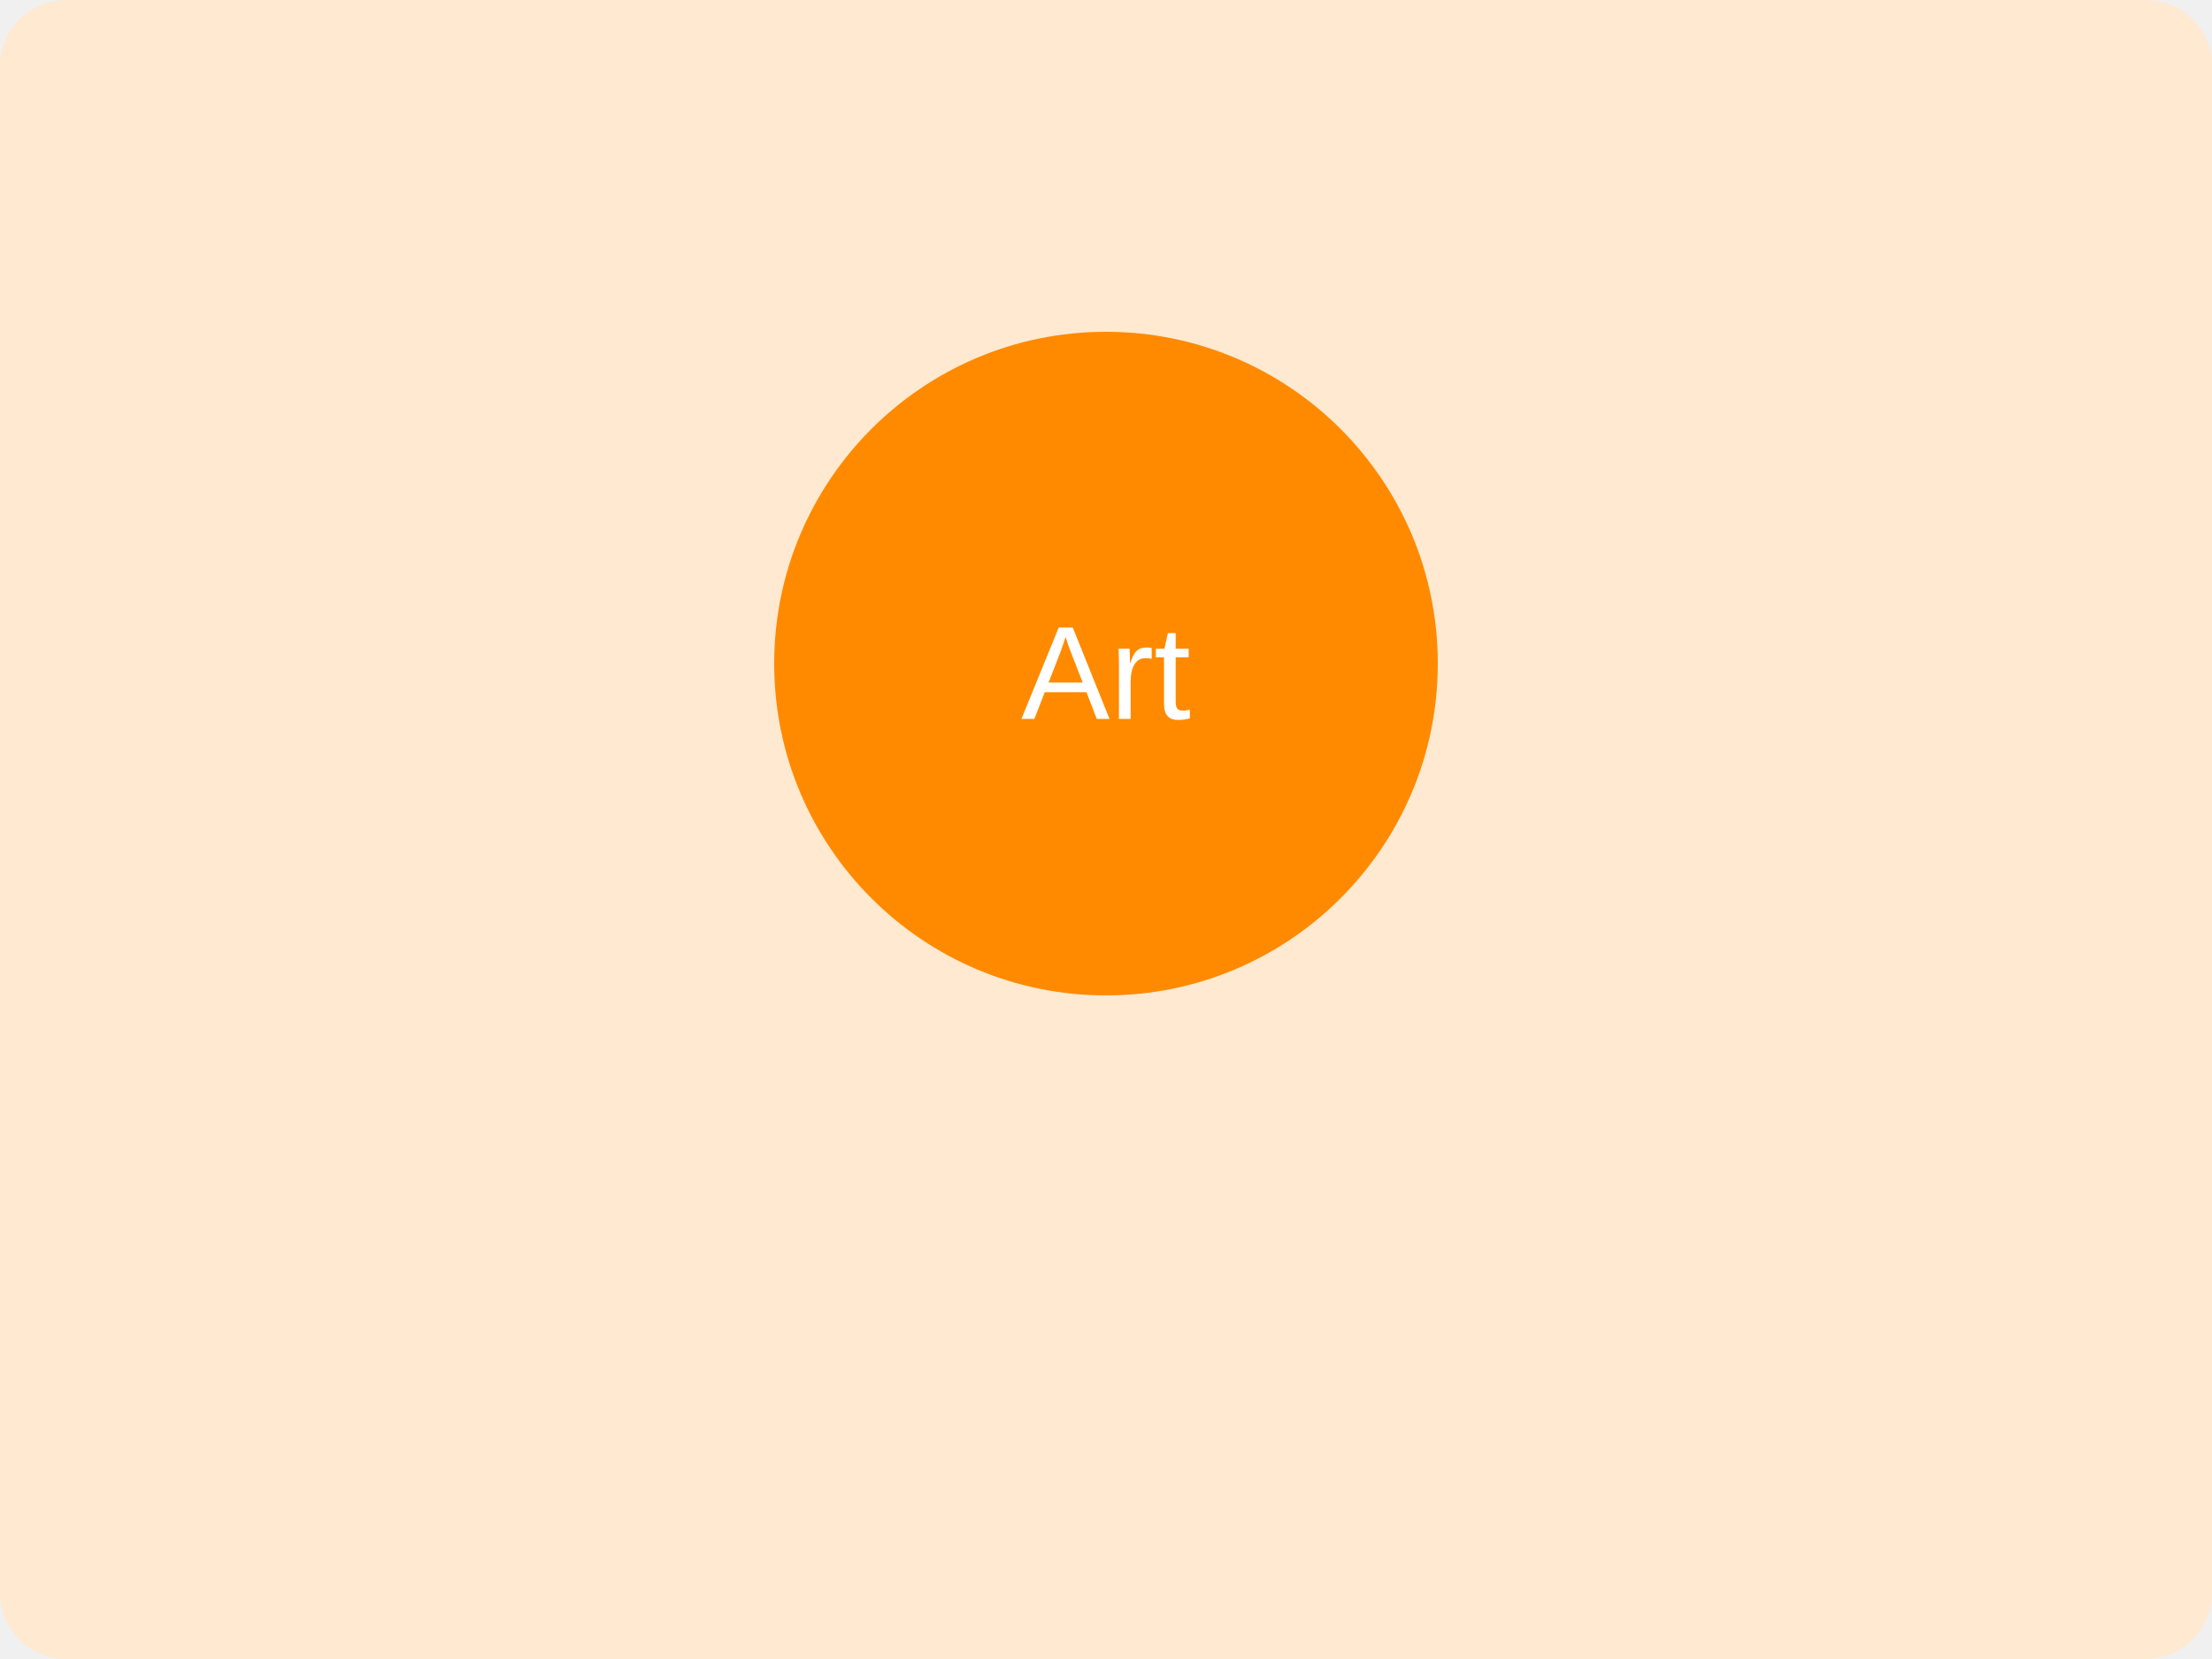
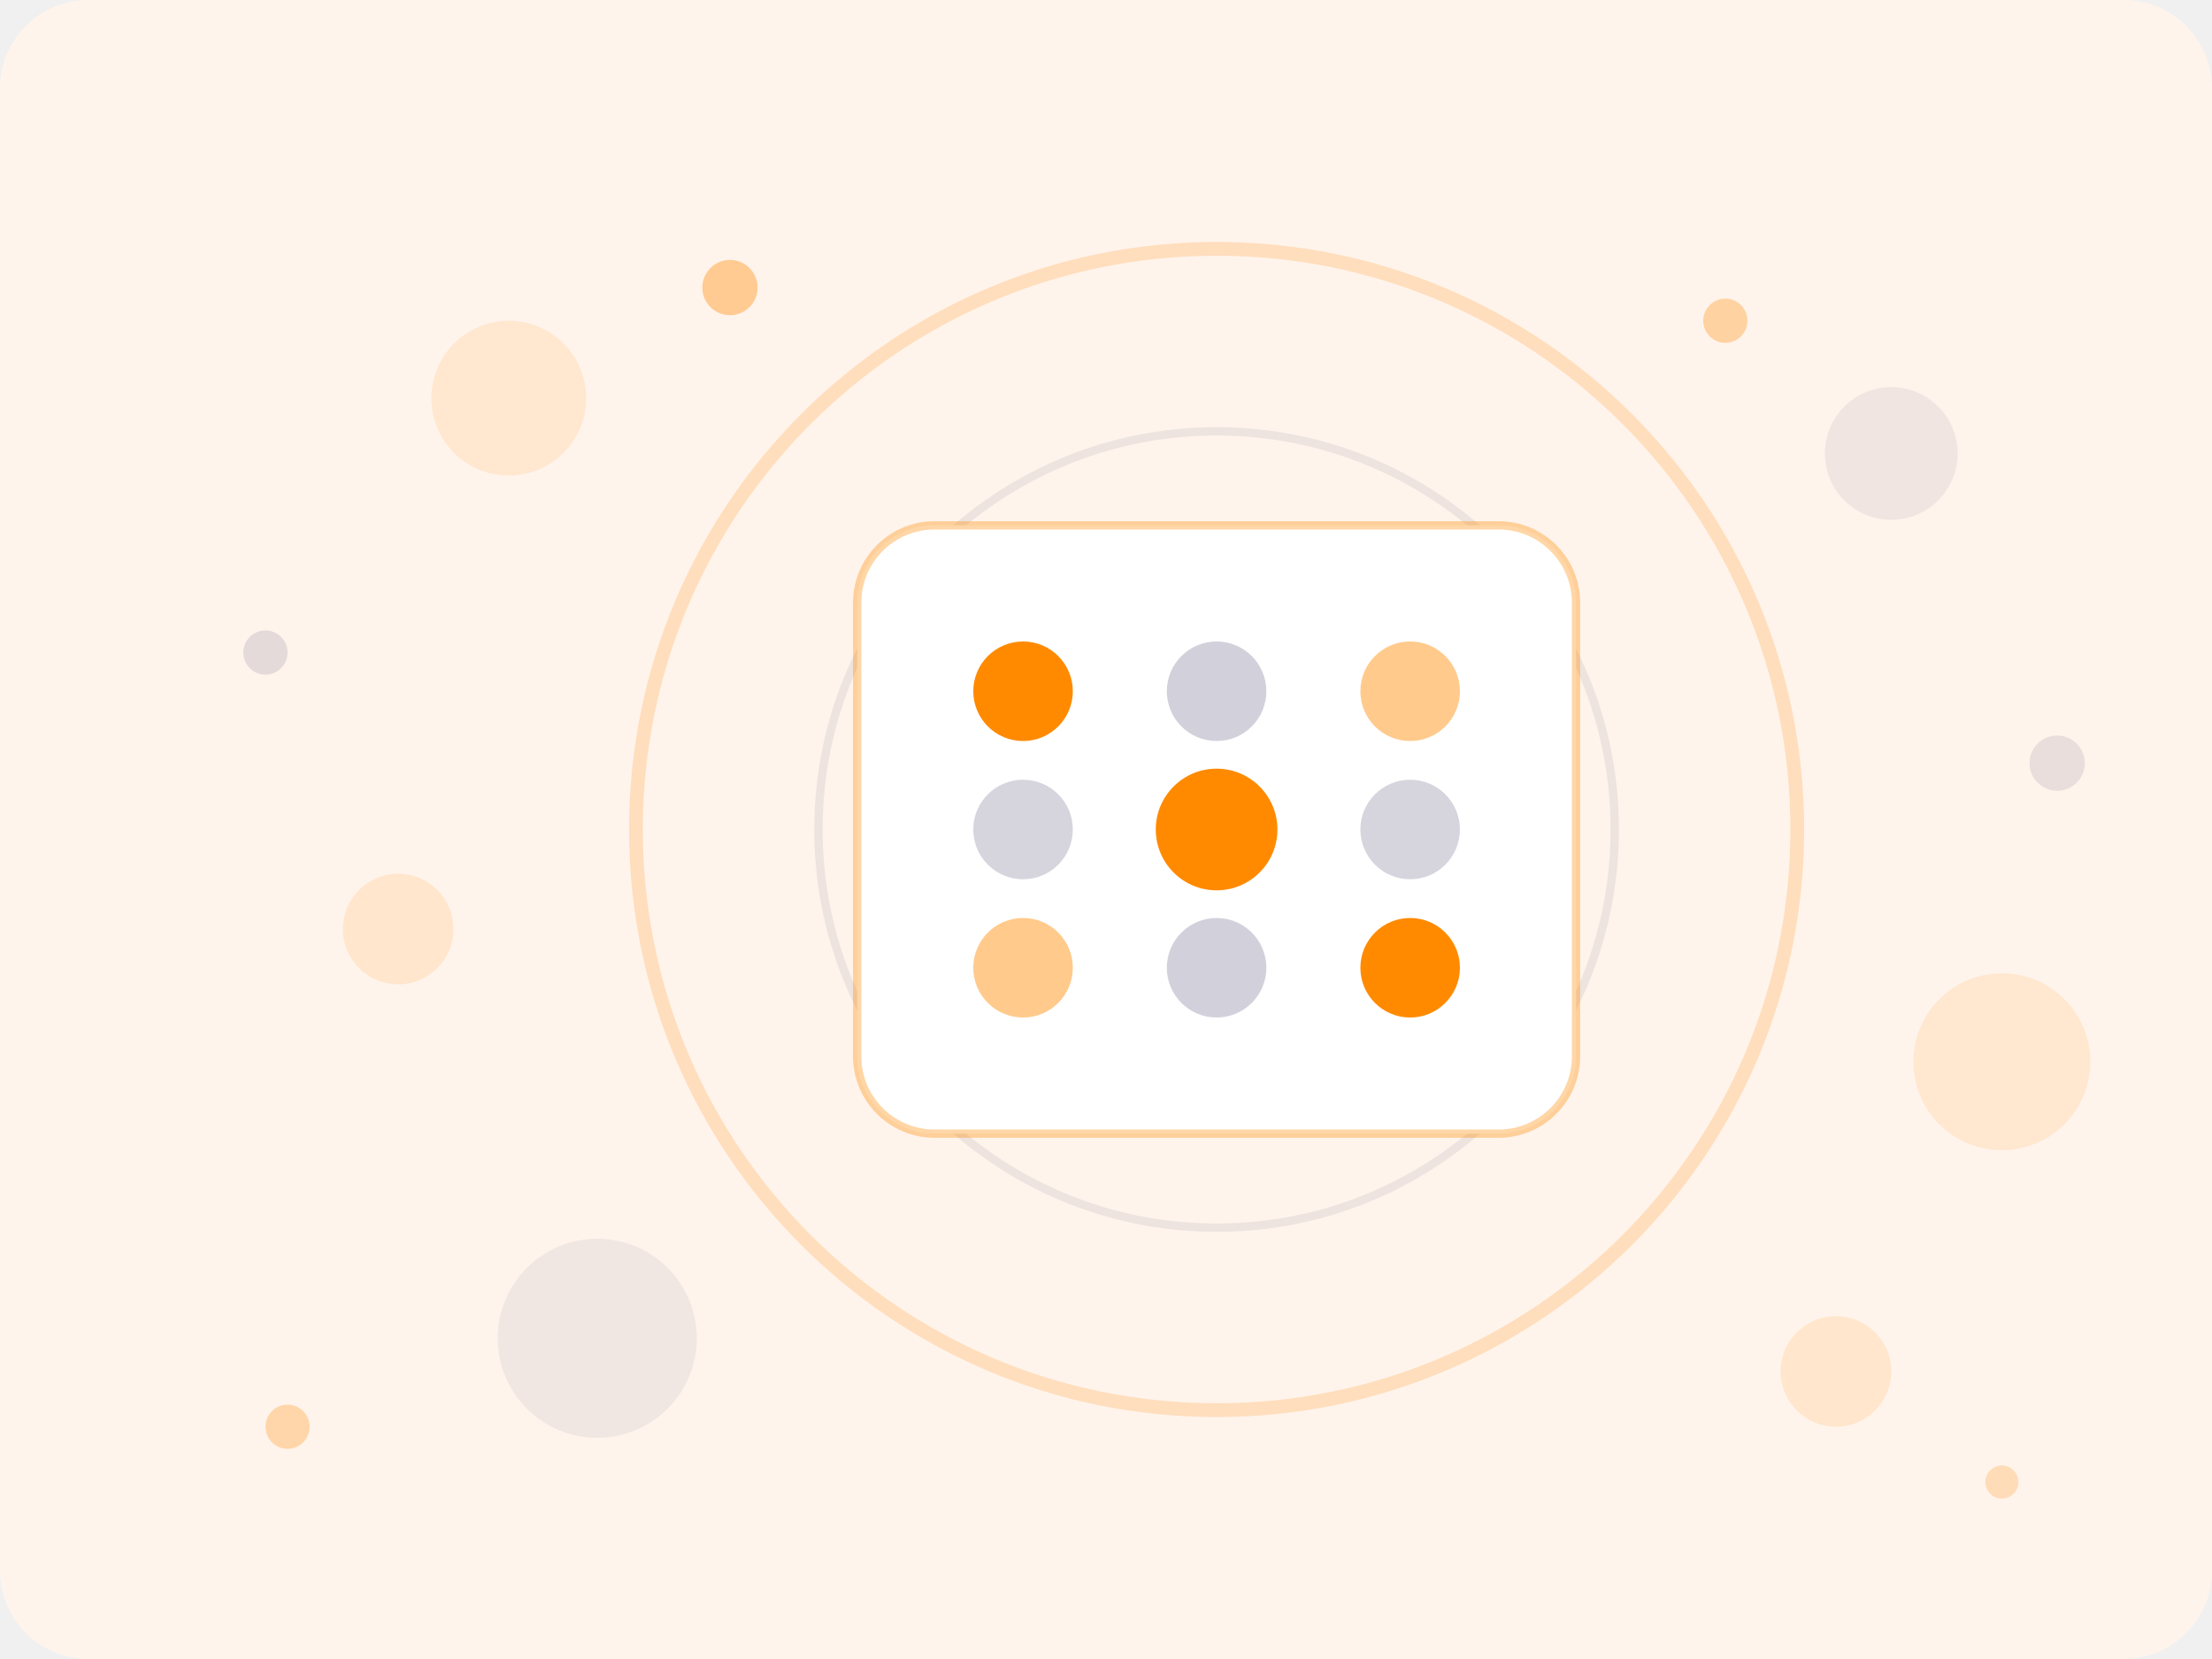
- <svg xmlns="http://www.w3.org/2000/svg" width="400" height="300" viewBox="0 0 400 300">
-   <rect width="400" height="300" rx="12" fill="#FFE9D1" />
-   <circle cx="200" cy="120" r="60" fill="#FF8A00" />
-   <text x="200" y="130" font-size="24" text-anchor="middle" fill="#fff" font-family="Arial">Art</text>
+ <svg xmlns="http://www.w3.org/2000/svg" viewBox="0 0 400 300">
+   <rect width="400" height="300" rx="16" fill="#FFF4EC" />
+   <circle cx="220" cy="150" r="105" fill="none" stroke="#FF8A00" stroke-width="2.5" stroke-opacity="0.2" />
+   <circle cx="220" cy="150" r="72" fill="none" stroke="#1E1B4B" stroke-width="1.5" stroke-opacity="0.08" />
+   <rect x="155" y="95" width="130" height="110" rx="14" fill="white" stroke="#FF8A00" stroke-width="1.5" stroke-opacity="0.35" />
+   <circle cx="185" cy="125" r="9" fill="#FF8A00" />
+   <circle cx="220" cy="125" r="9" fill="#1E1B4B" fill-opacity="0.2" />
+   <circle cx="255" cy="125" r="9" fill="#FF8A00" fill-opacity="0.45" />
+   <circle cx="185" cy="150" r="9" fill="#1E1B4B" fill-opacity="0.18" />
+   <circle cx="220" cy="150" r="11" fill="#FF8A00" />
+   <circle cx="255" cy="150" r="9" fill="#1E1B4B" fill-opacity="0.18" />
+   <circle cx="185" cy="175" r="9" fill="#FF8A00" fill-opacity="0.45" />
+   <circle cx="220" cy="175" r="9" fill="#1E1B4B" fill-opacity="0.2" />
+   <circle cx="255" cy="175" r="9" fill="#FF8A00" />
+   <circle cx="92" cy="72" r="14" fill="#FF8A00" fill-opacity="0.12" />
+   <circle cx="72" cy="168" r="10" fill="#FF8A00" fill-opacity="0.14" />
+   <circle cx="108" cy="242" r="18" fill="#1E1B4B" fill-opacity="0.06" />
+   <circle cx="342" cy="82" r="12" fill="#1E1B4B" fill-opacity="0.07" />
+   <circle cx="362" cy="192" r="16" fill="#FF8A00" fill-opacity="0.12" />
+   <circle cx="332" cy="248" r="10" fill="#FF8A00" fill-opacity="0.14" />
+   <circle cx="132" cy="52" r="5" fill="#FF8A00" fill-opacity="0.38" />
+   <circle cx="312" cy="58" r="4" fill="#FF8A00" fill-opacity="0.32" />
+   <circle cx="48" cy="118" r="4" fill="#1E1B4B" fill-opacity="0.12" />
+   <circle cx="372" cy="138" r="5" fill="#1E1B4B" fill-opacity="0.1" />
+   <circle cx="52" cy="258" r="4" fill="#FF8A00" fill-opacity="0.28" />
+   <circle cx="362" cy="268" r="3" fill="#FF8A00" fill-opacity="0.22" />
</svg>
